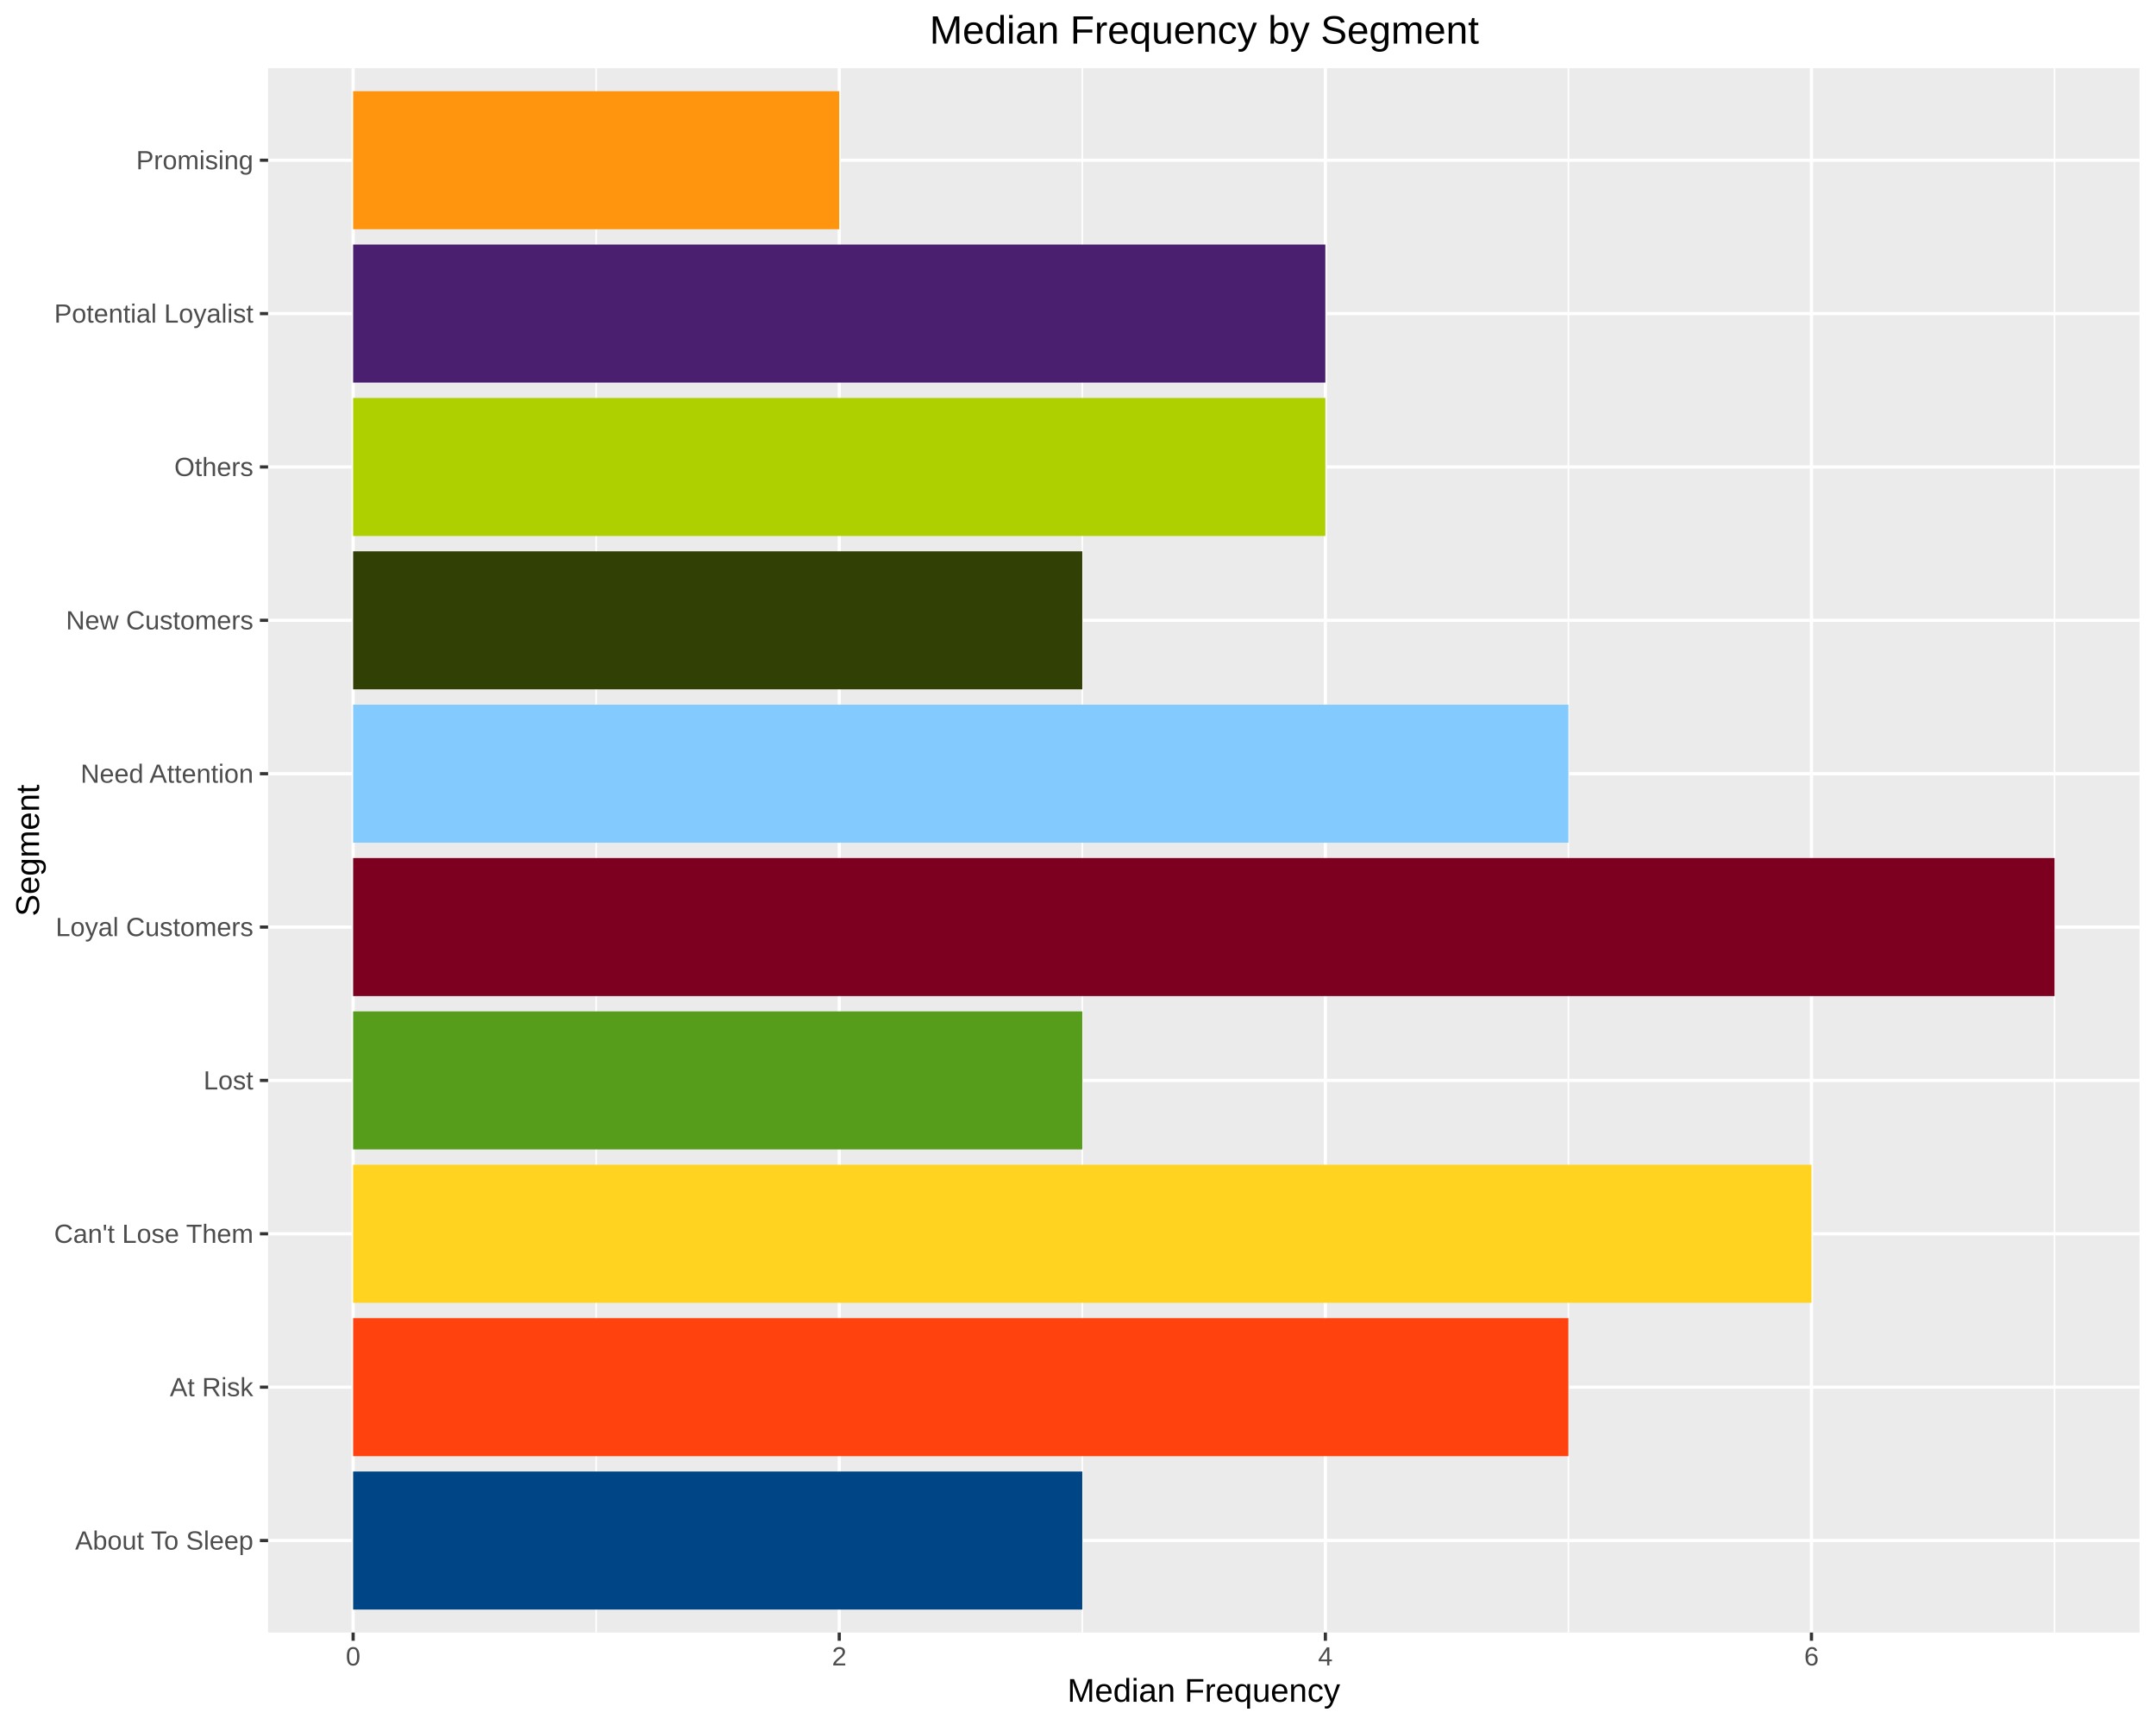
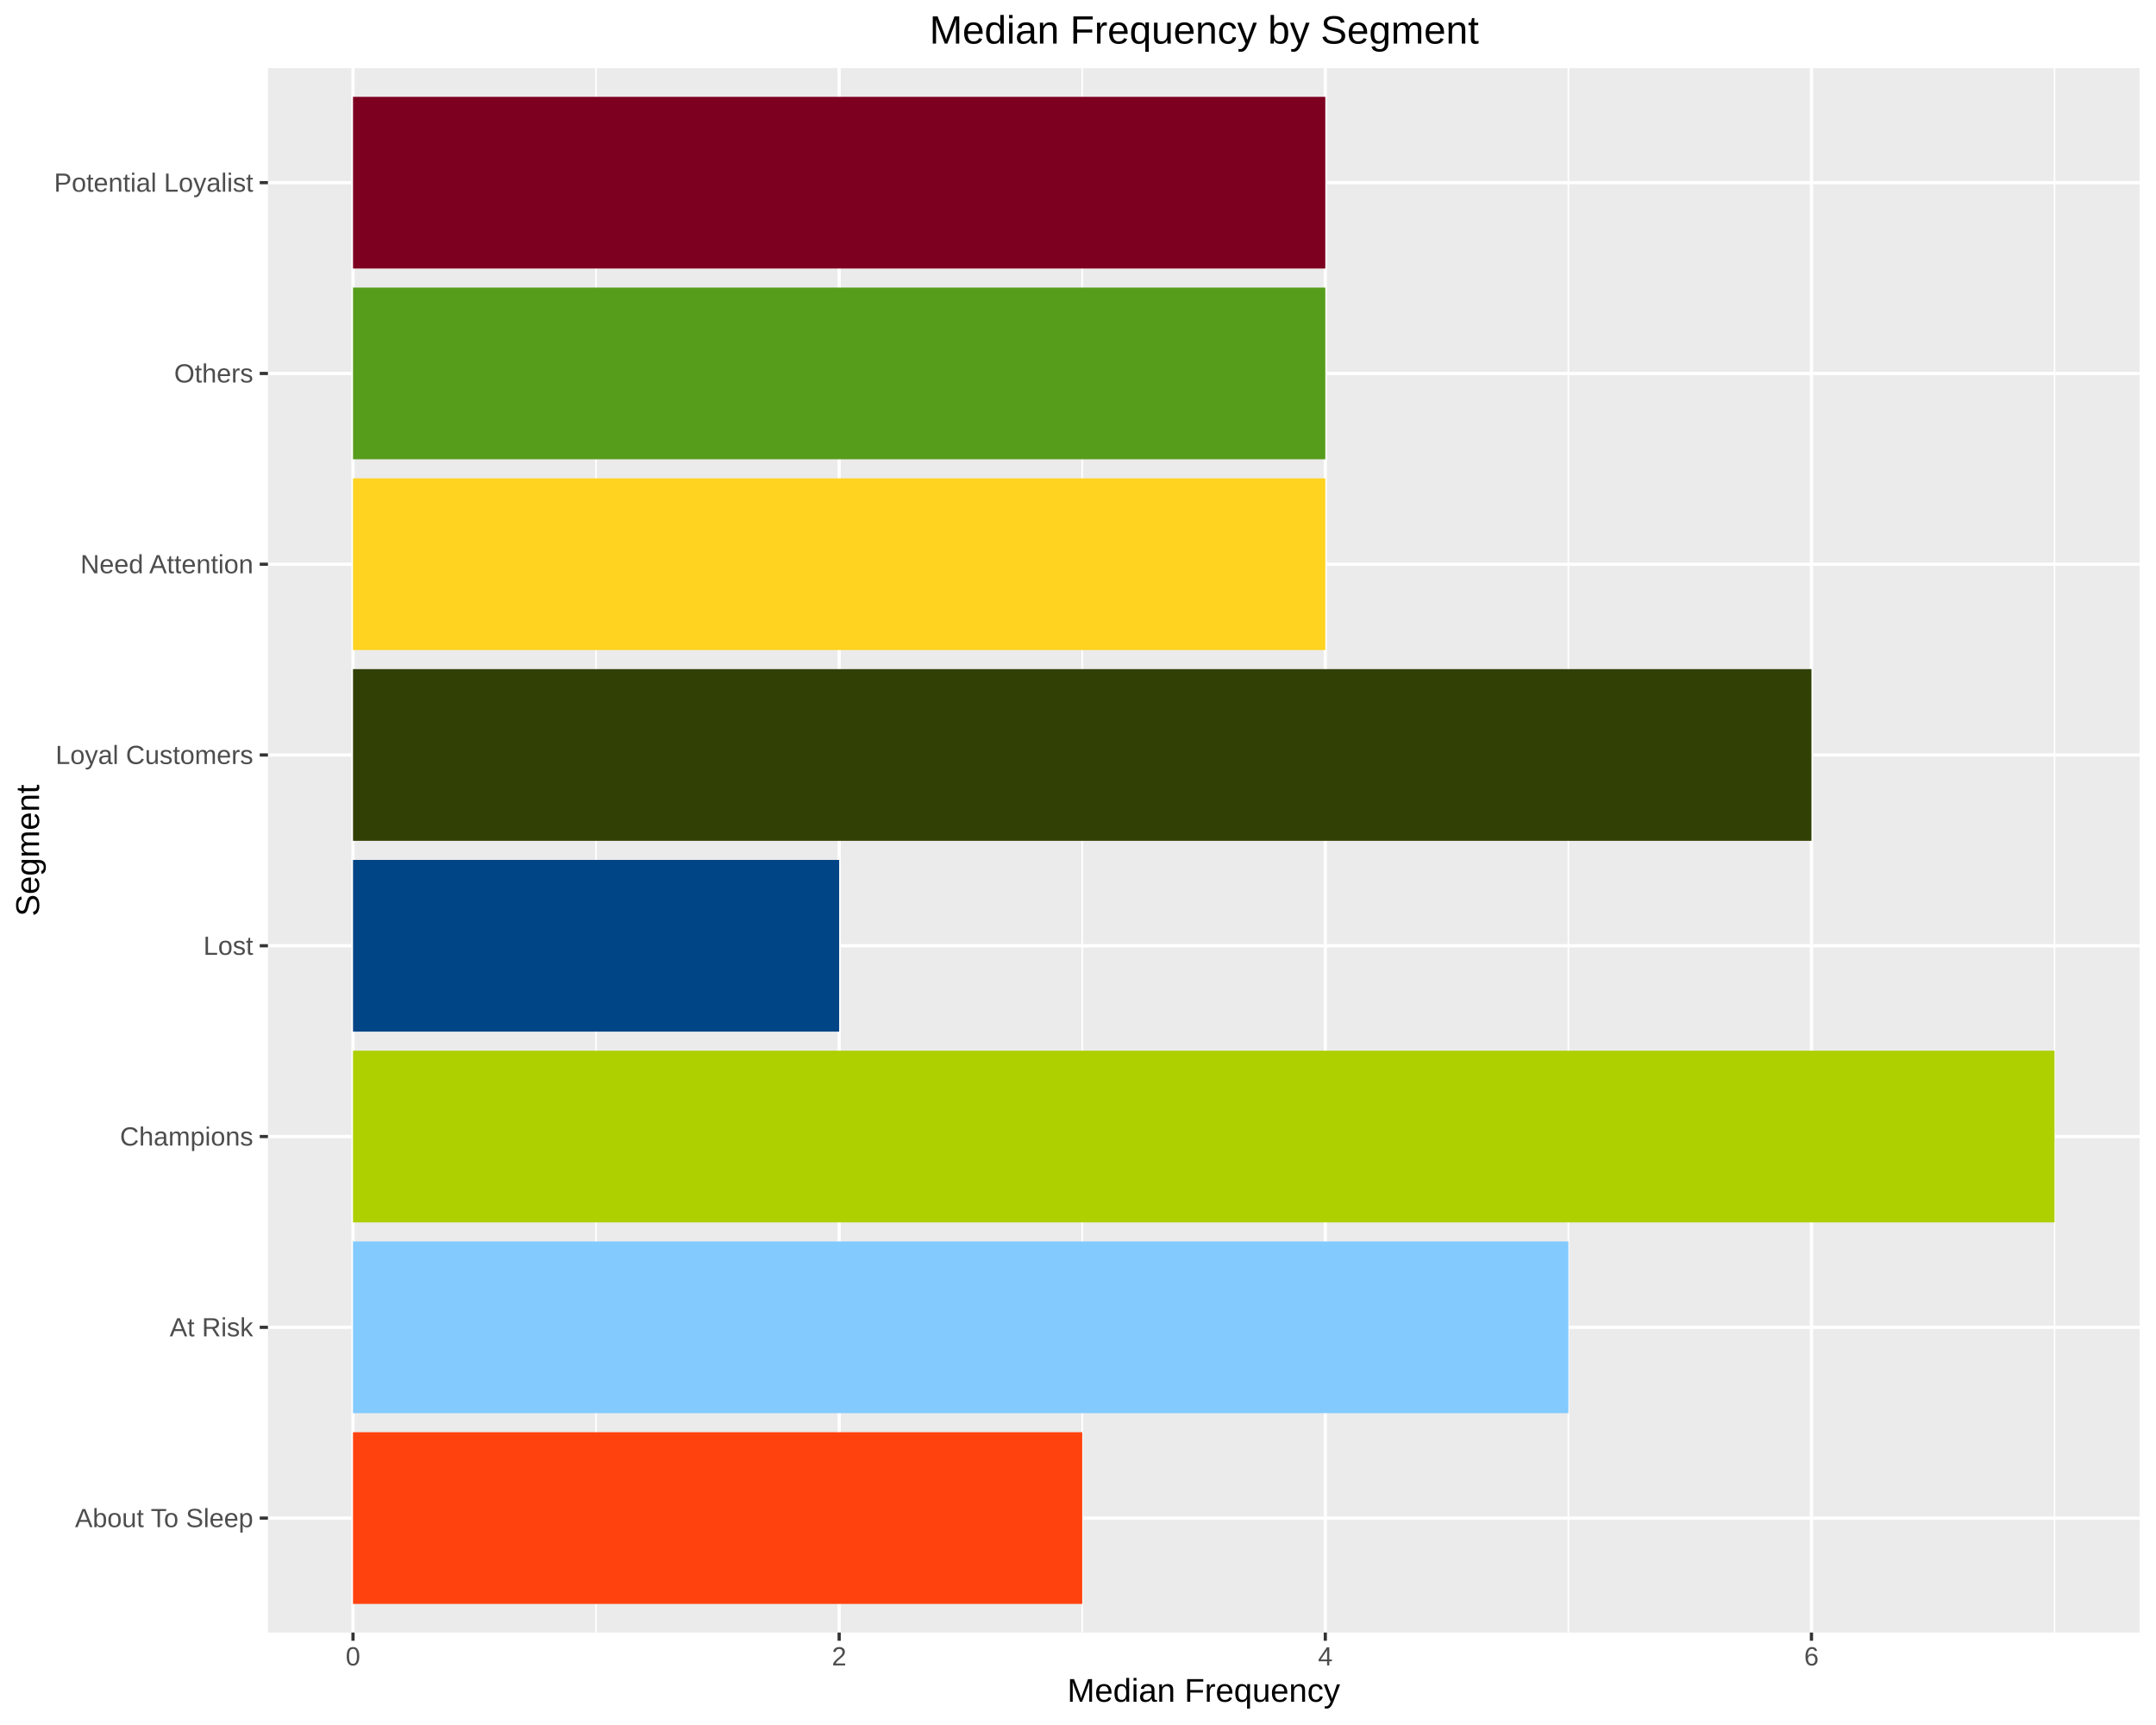
<svg xmlns="http://www.w3.org/2000/svg" viewBox="0 0 720.00 576.00">
  <defs>
    <style type="text/css">
    line, polyline, polygon, path, rect, circle {
      fill: none;
      stroke: #000000;
      stroke-linecap: round;
      stroke-linejoin: round;
      stroke-miterlimit: 10.00;
    }
  </style>
  </defs>
  <rect width="100%" height="100%" style="stroke: none; fill: #FFFFFF;" />
  <rect x="0.00" y="0.00" width="720.00" height="576.00" style="stroke-width: 1.07; stroke: #FFFFFF; fill: #FFFFFF;" />
  <defs>
-     <clipPath id="cpODkuNTN8NzE0LjUyfDU0NS4xM3wyMi43Nw==">
-       <rect x="89.53" y="22.77" width="624.99" height="522.36" />
+     <clipPath id="cpODkuNDh8NzE0LjUyfDU0NS4xM3wyMi43Nw==">
+       <rect x="89.48" y="22.77" width="625.04" height="522.36" />
    </clipPath>
  </defs>
-   <rect x="89.53" y="22.77" width="624.99" height="522.36" style="stroke-width: 1.07; stroke: none; fill: #EBEBEB;" clip-path="url(#cpODkuNTN8NzE0LjUyfDU0NS4xM3wyMi43Nw==)" />
-   <polyline points="199.10,545.13 199.10,22.77 " style="stroke-width: 0.53; stroke: #FFFFFF; stroke-linecap: butt;" clip-path="url(#cpODkuNTN8NzE0LjUyfDU0NS4xM3wyMi43Nw==)" />
-   <polyline points="361.44,545.13 361.44,22.77 " style="stroke-width: 0.53; stroke: #FFFFFF; stroke-linecap: butt;" clip-path="url(#cpODkuNTN8NzE0LjUyfDU0NS4xM3wyMi43Nw==)" />
-   <polyline points="523.78,545.13 523.78,22.77 " style="stroke-width: 0.53; stroke: #FFFFFF; stroke-linecap: butt;" clip-path="url(#cpODkuNTN8NzE0LjUyfDU0NS4xM3wyMi43Nw==)" />
-   <polyline points="686.11,545.13 686.11,22.77 " style="stroke-width: 0.53; stroke: #FFFFFF; stroke-linecap: butt;" clip-path="url(#cpODkuNTN8NzE0LjUyfDU0NS4xM3wyMi43Nw==)" />
-   <polyline points="89.53,514.40 714.52,514.40 " style="stroke-width: 1.07; stroke: #FFFFFF; stroke-linecap: butt;" clip-path="url(#cpODkuNTN8NzE0LjUyfDU0NS4xM3wyMi43Nw==)" />
-   <polyline points="89.53,463.19 714.52,463.19 " style="stroke-width: 1.07; stroke: #FFFFFF; stroke-linecap: butt;" clip-path="url(#cpODkuNTN8NzE0LjUyfDU0NS4xM3wyMi43Nw==)" />
-   <polyline points="89.53,411.98 714.52,411.98 " style="stroke-width: 1.07; stroke: #FFFFFF; stroke-linecap: butt;" clip-path="url(#cpODkuNTN8NzE0LjUyfDU0NS4xM3wyMi43Nw==)" />
-   <polyline points="89.53,360.77 714.52,360.77 " style="stroke-width: 1.07; stroke: #FFFFFF; stroke-linecap: butt;" clip-path="url(#cpODkuNTN8NzE0LjUyfDU0NS4xM3wyMi43Nw==)" />
-   <polyline points="89.53,309.56 714.52,309.56 " style="stroke-width: 1.07; stroke: #FFFFFF; stroke-linecap: butt;" clip-path="url(#cpODkuNTN8NzE0LjUyfDU0NS4xM3wyMi43Nw==)" />
-   <polyline points="89.53,258.35 714.52,258.35 " style="stroke-width: 1.07; stroke: #FFFFFF; stroke-linecap: butt;" clip-path="url(#cpODkuNTN8NzE0LjUyfDU0NS4xM3wyMi43Nw==)" />
-   <polyline points="89.53,207.13 714.52,207.13 " style="stroke-width: 1.07; stroke: #FFFFFF; stroke-linecap: butt;" clip-path="url(#cpODkuNTN8NzE0LjUyfDU0NS4xM3wyMi43Nw==)" />
-   <polyline points="89.53,155.92 714.52,155.92 " style="stroke-width: 1.07; stroke: #FFFFFF; stroke-linecap: butt;" clip-path="url(#cpODkuNTN8NzE0LjUyfDU0NS4xM3wyMi43Nw==)" />
-   <polyline points="89.53,104.71 714.52,104.71 " style="stroke-width: 1.07; stroke: #FFFFFF; stroke-linecap: butt;" clip-path="url(#cpODkuNTN8NzE0LjUyfDU0NS4xM3wyMi43Nw==)" />
-   <polyline points="89.53,53.50 714.52,53.50 " style="stroke-width: 1.07; stroke: #FFFFFF; stroke-linecap: butt;" clip-path="url(#cpODkuNTN8NzE0LjUyfDU0NS4xM3wyMi43Nw==)" />
-   <polyline points="117.93,545.13 117.93,22.77 " style="stroke-width: 1.07; stroke: #FFFFFF; stroke-linecap: butt;" clip-path="url(#cpODkuNTN8NzE0LjUyfDU0NS4xM3wyMi43Nw==)" />
-   <polyline points="280.27,545.13 280.27,22.77 " style="stroke-width: 1.07; stroke: #FFFFFF; stroke-linecap: butt;" clip-path="url(#cpODkuNTN8NzE0LjUyfDU0NS4xM3wyMi43Nw==)" />
-   <polyline points="442.61,545.13 442.61,22.77 " style="stroke-width: 1.07; stroke: #FFFFFF; stroke-linecap: butt;" clip-path="url(#cpODkuNTN8NzE0LjUyfDU0NS4xM3wyMi43Nw==)" />
-   <polyline points="604.94,545.13 604.94,22.77 " style="stroke-width: 1.07; stroke: #FFFFFF; stroke-linecap: butt;" clip-path="url(#cpODkuNTN8NzE0LjUyfDU0NS4xM3wyMi43Nw==)" />
-   <rect x="117.93" y="491.36" width="243.50" height="46.09" style="stroke-width: 1.07; stroke: none; stroke-linecap: square; stroke-linejoin: miter; fill: #004586;" clip-path="url(#cpODkuNTN8NzE0LjUyfDU0NS4xM3wyMi43Nw==)" />
-   <rect x="117.93" y="440.15" width="405.84" height="46.09" style="stroke-width: 1.07; stroke: none; stroke-linecap: square; stroke-linejoin: miter; fill: #FF420E;" clip-path="url(#cpODkuNTN8NzE0LjUyfDU0NS4xM3wyMi43Nw==)" />
-   <rect x="117.93" y="388.93" width="487.01" height="46.09" style="stroke-width: 1.07; stroke: none; stroke-linecap: square; stroke-linejoin: miter; fill: #FFD320;" clip-path="url(#cpODkuNTN8NzE0LjUyfDU0NS4xM3wyMi43Nw==)" />
-   <rect x="117.93" y="337.72" width="243.50" height="46.09" style="stroke-width: 1.07; stroke: none; stroke-linecap: square; stroke-linejoin: miter; fill: #579D1C;" clip-path="url(#cpODkuNTN8NzE0LjUyfDU0NS4xM3wyMi43Nw==)" />
-   <rect x="117.93" y="286.51" width="568.18" height="46.09" style="stroke-width: 1.07; stroke: none; stroke-linecap: square; stroke-linejoin: miter; fill: #7E0021;" clip-path="url(#cpODkuNTN8NzE0LjUyfDU0NS4xM3wyMi43Nw==)" />
-   <rect x="117.93" y="235.30" width="405.84" height="46.09" style="stroke-width: 1.07; stroke: none; stroke-linecap: square; stroke-linejoin: miter; fill: #83CAFF;" clip-path="url(#cpODkuNTN8NzE0LjUyfDU0NS4xM3wyMi43Nw==)" />
-   <rect x="117.93" y="184.09" width="243.50" height="46.09" style="stroke-width: 1.07; stroke: none; stroke-linecap: square; stroke-linejoin: miter; fill: #314004;" clip-path="url(#cpODkuNTN8NzE0LjUyfDU0NS4xM3wyMi43Nw==)" />
-   <rect x="117.93" y="132.88" width="324.67" height="46.09" style="stroke-width: 1.07; stroke: none; stroke-linecap: square; stroke-linejoin: miter; fill: #AECF00;" clip-path="url(#cpODkuNTN8NzE0LjUyfDU0NS4xM3wyMi43Nw==)" />
-   <rect x="117.93" y="81.66" width="324.67" height="46.09" style="stroke-width: 1.07; stroke: none; stroke-linecap: square; stroke-linejoin: miter; fill: #4B1F6F;" clip-path="url(#cpODkuNTN8NzE0LjUyfDU0NS4xM3wyMi43Nw==)" />
-   <rect x="117.93" y="30.45" width="162.34" height="46.09" style="stroke-width: 1.07; stroke: none; stroke-linecap: square; stroke-linejoin: miter; fill: #FF950E;" clip-path="url(#cpODkuNTN8NzE0LjUyfDU0NS4xM3wyMi43Nw==)" />
+   <rect x="89.48" y="22.77" width="625.04" height="522.36" style="stroke-width: 1.07; stroke: none; fill: #EBEBEB;" clip-path="url(#cpODkuNDh8NzE0LjUyfDU0NS4xM3wyMi43Nw==)" />
+   <polyline points="199.06,545.13 199.06,22.77 " style="stroke-width: 0.53; stroke: #FFFFFF; stroke-linecap: butt;" clip-path="url(#cpODkuNDh8NzE0LjUyfDU0NS4xM3wyMi43Nw==)" />
+   <polyline points="361.41,545.13 361.41,22.77 " style="stroke-width: 0.53; stroke: #FFFFFF; stroke-linecap: butt;" clip-path="url(#cpODkuNDh8NzE0LjUyfDU0NS4xM3wyMi43Nw==)" />
+   <polyline points="523.76,545.13 523.76,22.77 " style="stroke-width: 0.53; stroke: #FFFFFF; stroke-linecap: butt;" clip-path="url(#cpODkuNDh8NzE0LjUyfDU0NS4xM3wyMi43Nw==)" />
+   <polyline points="686.11,545.13 686.11,22.77 " style="stroke-width: 0.53; stroke: #FFFFFF; stroke-linecap: butt;" clip-path="url(#cpODkuNDh8NzE0LjUyfDU0NS4xM3wyMi43Nw==)" />
+   <polyline points="89.48,506.91 714.52,506.91 " style="stroke-width: 1.07; stroke: #FFFFFF; stroke-linecap: butt;" clip-path="url(#cpODkuNDh8NzE0LjUyfDU0NS4xM3wyMi43Nw==)" />
+   <polyline points="89.48,443.21 714.52,443.21 " style="stroke-width: 1.07; stroke: #FFFFFF; stroke-linecap: butt;" clip-path="url(#cpODkuNDh8NzE0LjUyfDU0NS4xM3wyMi43Nw==)" />
+   <polyline points="89.48,379.50 714.52,379.50 " style="stroke-width: 1.07; stroke: #FFFFFF; stroke-linecap: butt;" clip-path="url(#cpODkuNDh8NzE0LjUyfDU0NS4xM3wyMi43Nw==)" />
+   <polyline points="89.48,315.80 714.52,315.80 " style="stroke-width: 1.07; stroke: #FFFFFF; stroke-linecap: butt;" clip-path="url(#cpODkuNDh8NzE0LjUyfDU0NS4xM3wyMi43Nw==)" />
+   <polyline points="89.48,252.10 714.52,252.10 " style="stroke-width: 1.07; stroke: #FFFFFF; stroke-linecap: butt;" clip-path="url(#cpODkuNDh8NzE0LjUyfDU0NS4xM3wyMi43Nw==)" />
+   <polyline points="89.48,188.40 714.52,188.40 " style="stroke-width: 1.07; stroke: #FFFFFF; stroke-linecap: butt;" clip-path="url(#cpODkuNDh8NzE0LjUyfDU0NS4xM3wyMi43Nw==)" />
+   <polyline points="89.48,124.70 714.52,124.70 " style="stroke-width: 1.07; stroke: #FFFFFF; stroke-linecap: butt;" clip-path="url(#cpODkuNDh8NzE0LjUyfDU0NS4xM3wyMi43Nw==)" />
+   <polyline points="89.48,60.99 714.52,60.99 " style="stroke-width: 1.07; stroke: #FFFFFF; stroke-linecap: butt;" clip-path="url(#cpODkuNDh8NzE0LjUyfDU0NS4xM3wyMi43Nw==)" />
+   <polyline points="117.89,545.13 117.89,22.77 " style="stroke-width: 1.07; stroke: #FFFFFF; stroke-linecap: butt;" clip-path="url(#cpODkuNDh8NzE0LjUyfDU0NS4xM3wyMi43Nw==)" />
+   <polyline points="280.24,545.13 280.24,22.77 " style="stroke-width: 1.07; stroke: #FFFFFF; stroke-linecap: butt;" clip-path="url(#cpODkuNDh8NzE0LjUyfDU0NS4xM3wyMi43Nw==)" />
+   <polyline points="442.59,545.13 442.59,22.77 " style="stroke-width: 1.07; stroke: #FFFFFF; stroke-linecap: butt;" clip-path="url(#cpODkuNDh8NzE0LjUyfDU0NS4xM3wyMi43Nw==)" />
+   <polyline points="604.94,545.13 604.94,22.77 " style="stroke-width: 1.07; stroke: #FFFFFF; stroke-linecap: butt;" clip-path="url(#cpODkuNDh8NzE0LjUyfDU0NS4xM3wyMi43Nw==)" />
+   <rect x="117.89" y="287.14" width="162.35" height="57.33" style="stroke-width: 1.07; stroke: none; stroke-linecap: square; stroke-linejoin: miter; fill: #004586;" clip-path="url(#cpODkuNDh8NzE0LjUyfDU0NS4xM3wyMi43Nw==)" />
+   <rect x="117.89" y="478.24" width="243.52" height="57.33" style="stroke-width: 1.07; stroke: none; stroke-linecap: square; stroke-linejoin: miter; fill: #FF420E;" clip-path="url(#cpODkuNDh8NzE0LjUyfDU0NS4xM3wyMi43Nw==)" />
+   <rect x="117.89" y="159.73" width="324.70" height="57.33" style="stroke-width: 1.07; stroke: none; stroke-linecap: square; stroke-linejoin: miter; fill: #FFD320;" clip-path="url(#cpODkuNDh8NzE0LjUyfDU0NS4xM3wyMi43Nw==)" />
+   <rect x="117.89" y="96.03" width="324.70" height="57.33" style="stroke-width: 1.07; stroke: none; stroke-linecap: square; stroke-linejoin: miter; fill: #579D1C;" clip-path="url(#cpODkuNDh8NzE0LjUyfDU0NS4xM3wyMi43Nw==)" />
+   <rect x="117.89" y="32.33" width="324.70" height="57.33" style="stroke-width: 1.07; stroke: none; stroke-linecap: square; stroke-linejoin: miter; fill: #7E0021;" clip-path="url(#cpODkuNDh8NzE0LjUyfDU0NS4xM3wyMi43Nw==)" />
+   <rect x="117.89" y="414.54" width="405.87" height="57.33" style="stroke-width: 1.07; stroke: none; stroke-linecap: square; stroke-linejoin: miter; fill: #83CAFF;" clip-path="url(#cpODkuNDh8NzE0LjUyfDU0NS4xM3wyMi43Nw==)" />
+   <rect x="117.89" y="223.43" width="487.05" height="57.33" style="stroke-width: 1.07; stroke: none; stroke-linecap: square; stroke-linejoin: miter; fill: #314004;" clip-path="url(#cpODkuNDh8NzE0LjUyfDU0NS4xM3wyMi43Nw==)" />
+   <rect x="117.89" y="350.84" width="568.22" height="57.33" style="stroke-width: 1.07; stroke: none; stroke-linecap: square; stroke-linejoin: miter; fill: #AECF00;" clip-path="url(#cpODkuNDh8NzE0LjUyfDU0NS4xM3wyMi43Nw==)" />
  <defs>
    <clipPath id="cpMC4wMHw3MjAuMDB8NTc2LjAwfDAuMDA=">
      <rect x="0.00" y="0.00" width="720.00" height="576.00" />
    </clipPath>
  </defs>
  <g clip-path="url(#cpMC4wMHw3MjAuMDB8NTc2LjAwfDAuMDA=)">
-     <text x="25.09" y="517.43" style="font-size: 8.80px; fill: #4D4D4D; font-family: Liberation Sans;" textLength="59.50px" lengthAdjust="spacingAndGlyphs">About To Sleep</text>
+     <text x="25.05" y="509.93" style="font-size: 8.80px; fill: #4D4D4D; font-family: Liberation Sans;" textLength="59.50px" lengthAdjust="spacingAndGlyphs">About To Sleep</text>
  </g>
  <g clip-path="url(#cpMC4wMHw3MjAuMDB8NTc2LjAwfDAuMDA=)">
-     <text x="56.72" y="466.22" style="font-size: 8.80px; fill: #4D4D4D; font-family: Liberation Sans;" textLength="27.88px" lengthAdjust="spacingAndGlyphs">At Risk</text>
+     <text x="56.67" y="446.23" style="font-size: 8.80px; fill: #4D4D4D; font-family: Liberation Sans;" textLength="27.88px" lengthAdjust="spacingAndGlyphs">At Risk</text>
  </g>
  <g clip-path="url(#cpMC4wMHw3MjAuMDB8NTc2LjAwfDAuMDA=)">
-     <text x="18.06" y="415.00" style="font-size: 8.80px; fill: #4D4D4D; font-family: Liberation Sans;" textLength="66.53px" lengthAdjust="spacingAndGlyphs">Can't Lose Them</text>
+     <text x="40.05" y="382.53" style="font-size: 8.80px; fill: #4D4D4D; font-family: Liberation Sans;" textLength="44.50px" lengthAdjust="spacingAndGlyphs">Champions</text>
  </g>
  <g clip-path="url(#cpMC4wMHw3MjAuMDB8NTc2LjAwfDAuMDA=)">
-     <text x="67.97" y="363.79" style="font-size: 8.80px; fill: #4D4D4D; font-family: Liberation Sans;" textLength="16.62px" lengthAdjust="spacingAndGlyphs">Lost</text>
+     <text x="67.92" y="318.83" style="font-size: 8.80px; fill: #4D4D4D; font-family: Liberation Sans;" textLength="16.62px" lengthAdjust="spacingAndGlyphs">Lost</text>
  </g>
  <g clip-path="url(#cpMC4wMHw3MjAuMDB8NTc2LjAwfDAuMDA=)">
-     <text x="18.59" y="312.58" style="font-size: 8.80px; fill: #4D4D4D; font-family: Liberation Sans;" textLength="66.00px" lengthAdjust="spacingAndGlyphs">Loyal Customers</text>
+     <text x="18.55" y="255.12" style="font-size: 8.80px; fill: #4D4D4D; font-family: Liberation Sans;" textLength="66.00px" lengthAdjust="spacingAndGlyphs">Loyal Customers</text>
  </g>
  <g clip-path="url(#cpMC4wMHw3MjAuMDB8NTc2LjAwfDAuMDA=)">
-     <text x="26.91" y="261.37" style="font-size: 8.80px; fill: #4D4D4D; font-family: Liberation Sans;" textLength="57.69px" lengthAdjust="spacingAndGlyphs">Need Attention</text>
+     <text x="26.86" y="191.42" style="font-size: 8.80px; fill: #4D4D4D; font-family: Liberation Sans;" textLength="57.69px" lengthAdjust="spacingAndGlyphs">Need Attention</text>
  </g>
  <g clip-path="url(#cpMC4wMHw3MjAuMDB8NTc2LjAwfDAuMDA=)">
-     <text x="22.02" y="210.16" style="font-size: 8.80px; fill: #4D4D4D; font-family: Liberation Sans;" textLength="62.58px" lengthAdjust="spacingAndGlyphs">New Customers</text>
+     <text x="58.16" y="127.72" style="font-size: 8.80px; fill: #4D4D4D; font-family: Liberation Sans;" textLength="26.39px" lengthAdjust="spacingAndGlyphs">Others</text>
  </g>
  <g clip-path="url(#cpMC4wMHw3MjAuMDB8NTc2LjAwfDAuMDA=)">
-     <text x="58.20" y="158.95" style="font-size: 8.80px; fill: #4D4D4D; font-family: Liberation Sans;" textLength="26.39px" lengthAdjust="spacingAndGlyphs">Others</text>
+     <text x="18.06" y="64.02" style="font-size: 8.80px; fill: #4D4D4D; font-family: Liberation Sans;" textLength="66.48px" lengthAdjust="spacingAndGlyphs">Potential Loyalist</text>
+   </g>
+   <polyline points="86.74,506.91 89.48,506.91 " style="stroke-width: 1.07; stroke: #333333; stroke-linecap: butt;" clip-path="url(#cpMC4wMHw3MjAuMDB8NTc2LjAwfDAuMDA=)" />
+   <polyline points="86.74,443.21 89.48,443.21 " style="stroke-width: 1.07; stroke: #333333; stroke-linecap: butt;" clip-path="url(#cpMC4wMHw3MjAuMDB8NTc2LjAwfDAuMDA=)" />
+   <polyline points="86.74,379.50 89.48,379.50 " style="stroke-width: 1.07; stroke: #333333; stroke-linecap: butt;" clip-path="url(#cpMC4wMHw3MjAuMDB8NTc2LjAwfDAuMDA=)" />
+   <polyline points="86.74,315.80 89.48,315.80 " style="stroke-width: 1.07; stroke: #333333; stroke-linecap: butt;" clip-path="url(#cpMC4wMHw3MjAuMDB8NTc2LjAwfDAuMDA=)" />
+   <polyline points="86.74,252.10 89.48,252.10 " style="stroke-width: 1.07; stroke: #333333; stroke-linecap: butt;" clip-path="url(#cpMC4wMHw3MjAuMDB8NTc2LjAwfDAuMDA=)" />
+   <polyline points="86.74,188.40 89.48,188.40 " style="stroke-width: 1.07; stroke: #333333; stroke-linecap: butt;" clip-path="url(#cpMC4wMHw3MjAuMDB8NTc2LjAwfDAuMDA=)" />
+   <polyline points="86.74,124.70 89.48,124.70 " style="stroke-width: 1.07; stroke: #333333; stroke-linecap: butt;" clip-path="url(#cpMC4wMHw3MjAuMDB8NTc2LjAwfDAuMDA=)" />
+   <polyline points="86.74,60.99 89.48,60.99 " style="stroke-width: 1.07; stroke: #333333; stroke-linecap: butt;" clip-path="url(#cpMC4wMHw3MjAuMDB8NTc2LjAwfDAuMDA=)" />
+   <polyline points="117.89,547.87 117.89,545.13 " style="stroke-width: 1.07; stroke: #333333; stroke-linecap: butt;" clip-path="url(#cpMC4wMHw3MjAuMDB8NTc2LjAwfDAuMDA=)" />
+   <polyline points="280.24,547.87 280.24,545.13 " style="stroke-width: 1.07; stroke: #333333; stroke-linecap: butt;" clip-path="url(#cpMC4wMHw3MjAuMDB8NTc2LjAwfDAuMDA=)" />
+   <polyline points="442.59,547.87 442.59,545.13 " style="stroke-width: 1.07; stroke: #333333; stroke-linecap: butt;" clip-path="url(#cpMC4wMHw3MjAuMDB8NTc2LjAwfDAuMDA=)" />
+   <polyline points="604.94,547.87 604.94,545.13 " style="stroke-width: 1.07; stroke: #333333; stroke-linecap: butt;" clip-path="url(#cpMC4wMHw3MjAuMDB8NTc2LjAwfDAuMDA=)" />
+   <g clip-path="url(#cpMC4wMHw3MjAuMDB8NTc2LjAwfDAuMDA=)">
+     <text x="115.44" y="556.11" style="font-size: 8.80px; fill: #4D4D4D; font-family: Liberation Sans;" textLength="4.89px" lengthAdjust="spacingAndGlyphs">0</text>
  </g>
  <g clip-path="url(#cpMC4wMHw3MjAuMDB8NTc2LjAwfDAuMDA=)">
-     <text x="18.11" y="107.73" style="font-size: 8.80px; fill: #4D4D4D; font-family: Liberation Sans;" textLength="66.48px" lengthAdjust="spacingAndGlyphs">Potential Loyalist</text>
+     <text x="277.79" y="556.11" style="font-size: 8.80px; fill: #4D4D4D; font-family: Liberation Sans;" textLength="4.89px" lengthAdjust="spacingAndGlyphs">2</text>
  </g>
  <g clip-path="url(#cpMC4wMHw3MjAuMDB8NTc2LjAwfDAuMDA=)">
-     <text x="45.48" y="56.52" style="font-size: 8.80px; fill: #4D4D4D; font-family: Liberation Sans;" textLength="39.11px" lengthAdjust="spacingAndGlyphs">Promising</text>
-   </g>
-   <polyline points="86.79,514.40 89.53,514.40 " style="stroke-width: 1.07; stroke: #333333; stroke-linecap: butt;" clip-path="url(#cpMC4wMHw3MjAuMDB8NTc2LjAwfDAuMDA=)" />
-   <polyline points="86.79,463.19 89.53,463.19 " style="stroke-width: 1.07; stroke: #333333; stroke-linecap: butt;" clip-path="url(#cpMC4wMHw3MjAuMDB8NTc2LjAwfDAuMDA=)" />
-   <polyline points="86.79,411.98 89.53,411.98 " style="stroke-width: 1.07; stroke: #333333; stroke-linecap: butt;" clip-path="url(#cpMC4wMHw3MjAuMDB8NTc2LjAwfDAuMDA=)" />
-   <polyline points="86.79,360.77 89.53,360.77 " style="stroke-width: 1.07; stroke: #333333; stroke-linecap: butt;" clip-path="url(#cpMC4wMHw3MjAuMDB8NTc2LjAwfDAuMDA=)" />
-   <polyline points="86.79,309.56 89.53,309.56 " style="stroke-width: 1.07; stroke: #333333; stroke-linecap: butt;" clip-path="url(#cpMC4wMHw3MjAuMDB8NTc2LjAwfDAuMDA=)" />
-   <polyline points="86.79,258.35 89.53,258.35 " style="stroke-width: 1.07; stroke: #333333; stroke-linecap: butt;" clip-path="url(#cpMC4wMHw3MjAuMDB8NTc2LjAwfDAuMDA=)" />
-   <polyline points="86.79,207.13 89.53,207.13 " style="stroke-width: 1.07; stroke: #333333; stroke-linecap: butt;" clip-path="url(#cpMC4wMHw3MjAuMDB8NTc2LjAwfDAuMDA=)" />
-   <polyline points="86.79,155.92 89.53,155.92 " style="stroke-width: 1.07; stroke: #333333; stroke-linecap: butt;" clip-path="url(#cpMC4wMHw3MjAuMDB8NTc2LjAwfDAuMDA=)" />
-   <polyline points="86.79,104.71 89.53,104.71 " style="stroke-width: 1.07; stroke: #333333; stroke-linecap: butt;" clip-path="url(#cpMC4wMHw3MjAuMDB8NTc2LjAwfDAuMDA=)" />
-   <polyline points="86.79,53.50 89.53,53.50 " style="stroke-width: 1.07; stroke: #333333; stroke-linecap: butt;" clip-path="url(#cpMC4wMHw3MjAuMDB8NTc2LjAwfDAuMDA=)" />
-   <polyline points="117.93,547.87 117.93,545.13 " style="stroke-width: 1.07; stroke: #333333; stroke-linecap: butt;" clip-path="url(#cpMC4wMHw3MjAuMDB8NTc2LjAwfDAuMDA=)" />
-   <polyline points="280.27,547.87 280.27,545.13 " style="stroke-width: 1.07; stroke: #333333; stroke-linecap: butt;" clip-path="url(#cpMC4wMHw3MjAuMDB8NTc2LjAwfDAuMDA=)" />
-   <polyline points="442.61,547.87 442.61,545.13 " style="stroke-width: 1.07; stroke: #333333; stroke-linecap: butt;" clip-path="url(#cpMC4wMHw3MjAuMDB8NTc2LjAwfDAuMDA=)" />
-   <polyline points="604.94,547.87 604.94,545.13 " style="stroke-width: 1.07; stroke: #333333; stroke-linecap: butt;" clip-path="url(#cpMC4wMHw3MjAuMDB8NTc2LjAwfDAuMDA=)" />
-   <g clip-path="url(#cpMC4wMHw3MjAuMDB8NTc2LjAwfDAuMDA=)">
-     <text x="115.49" y="556.11" style="font-size: 8.80px; fill: #4D4D4D; font-family: Liberation Sans;" textLength="4.89px" lengthAdjust="spacingAndGlyphs">0</text>
+     <text x="440.14" y="556.11" style="font-size: 8.80px; fill: #4D4D4D; font-family: Liberation Sans;" textLength="4.89px" lengthAdjust="spacingAndGlyphs">4</text>
  </g>
  <g clip-path="url(#cpMC4wMHw3MjAuMDB8NTc2LjAwfDAuMDA=)">
-     <text x="277.83" y="556.11" style="font-size: 8.80px; fill: #4D4D4D; font-family: Liberation Sans;" textLength="4.89px" lengthAdjust="spacingAndGlyphs">2</text>
+     <text x="602.49" y="556.11" style="font-size: 8.80px; fill: #4D4D4D; font-family: Liberation Sans;" textLength="4.89px" lengthAdjust="spacingAndGlyphs">6</text>
  </g>
  <g clip-path="url(#cpMC4wMHw3MjAuMDB8NTc2LjAwfDAuMDA=)">
-     <text x="440.16" y="556.11" style="font-size: 8.80px; fill: #4D4D4D; font-family: Liberation Sans;" textLength="4.89px" lengthAdjust="spacingAndGlyphs">4</text>
-   </g>
-   <g clip-path="url(#cpMC4wMHw3MjAuMDB8NTc2LjAwfDAuMDA=)">
-     <text x="602.50" y="556.11" style="font-size: 8.80px; fill: #4D4D4D; font-family: Liberation Sans;" textLength="4.89px" lengthAdjust="spacingAndGlyphs">6</text>
-   </g>
-   <g clip-path="url(#cpMC4wMHw3MjAuMDB8NTc2LjAwfDAuMDA=)">
-     <text x="356.44" y="568.24" style="font-size: 11.00px; font-family: Liberation Sans;" textLength="91.16px" lengthAdjust="spacingAndGlyphs">Median Frequency</text>
+     <text x="356.42" y="568.24" style="font-size: 11.00px; font-family: Liberation Sans;" textLength="91.16px" lengthAdjust="spacingAndGlyphs">Median Frequency</text>
  </g>
  <g clip-path="url(#cpMC4wMHw3MjAuMDB8NTc2LjAwfDAuMDA=)">
    <text transform="translate(13.04,305.98) rotate(-90)" style="font-size: 11.00px; font-family: Liberation Sans;" textLength="44.06px" lengthAdjust="spacingAndGlyphs">Segment</text>
  </g>
  <g clip-path="url(#cpMC4wMHw3MjAuMDB8NTc2LjAwfDAuMDA=)">
-     <text x="310.44" y="14.56" style="font-size: 13.20px; font-family: Liberation Sans;" textLength="183.16px" lengthAdjust="spacingAndGlyphs">Median Frequency by Segment</text>
+     <text x="310.42" y="14.56" style="font-size: 13.20px; font-family: Liberation Sans;" textLength="183.16px" lengthAdjust="spacingAndGlyphs">Median Frequency by Segment</text>
  </g>
</svg>
